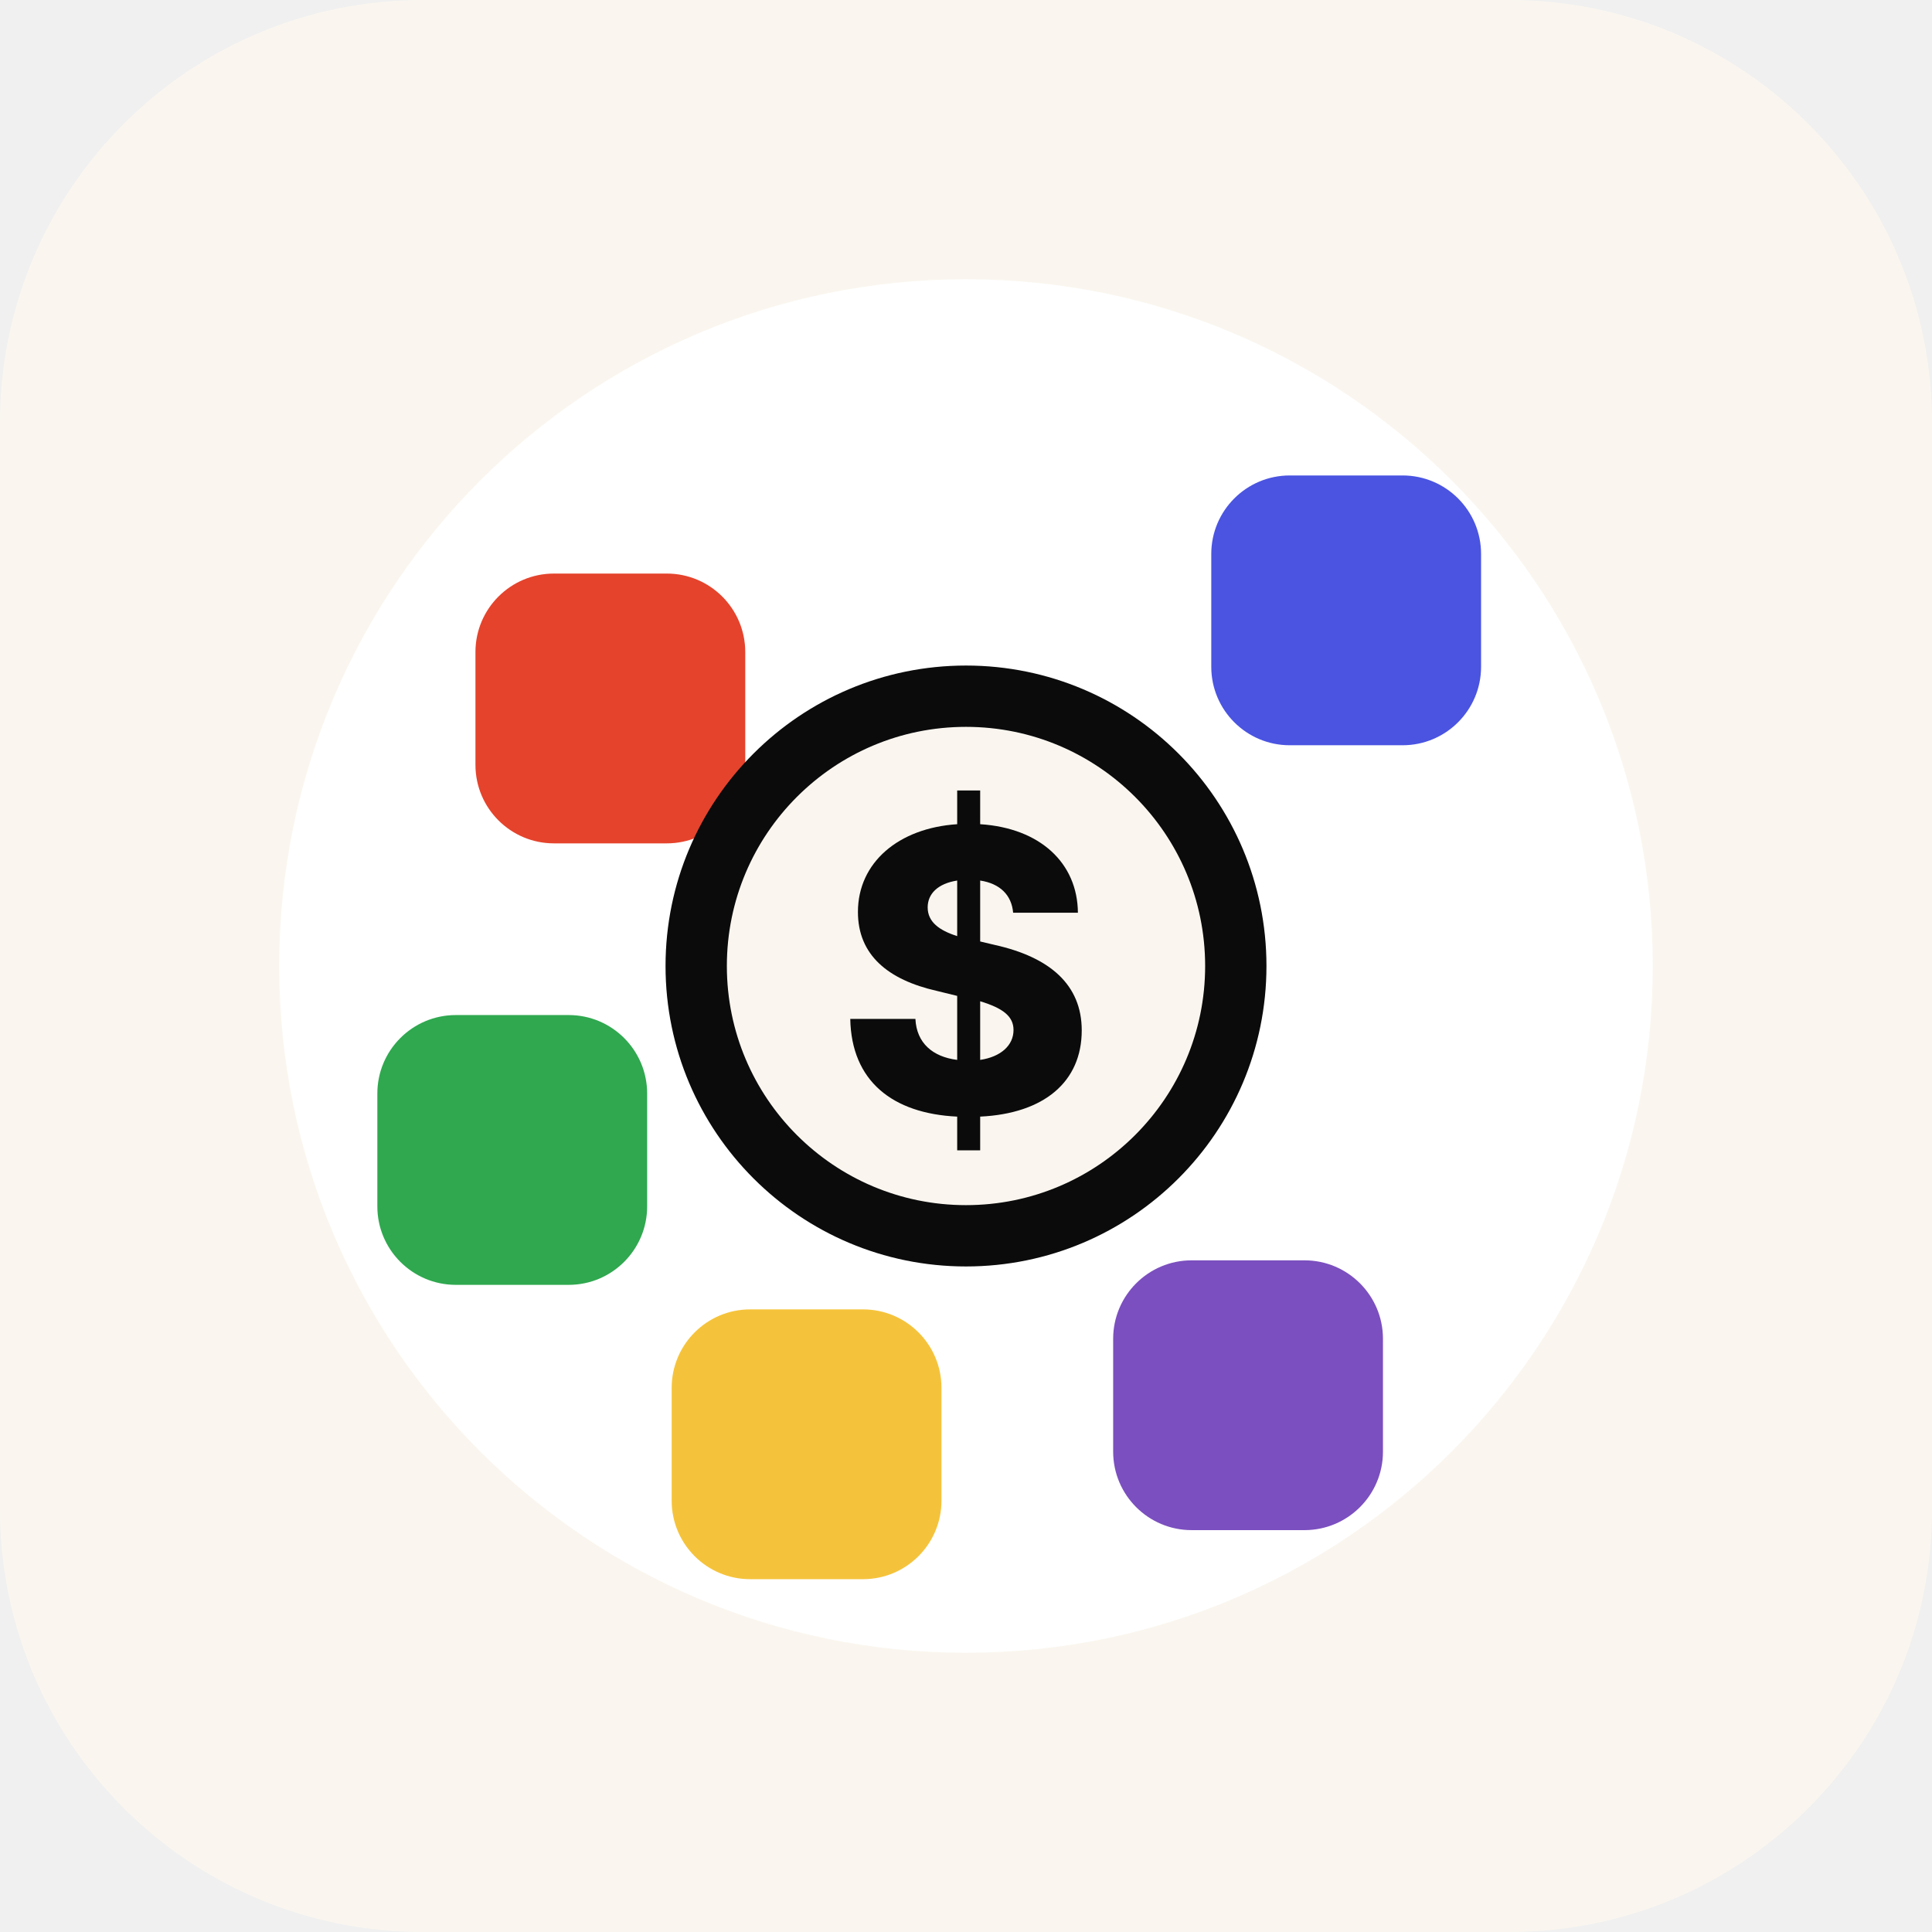
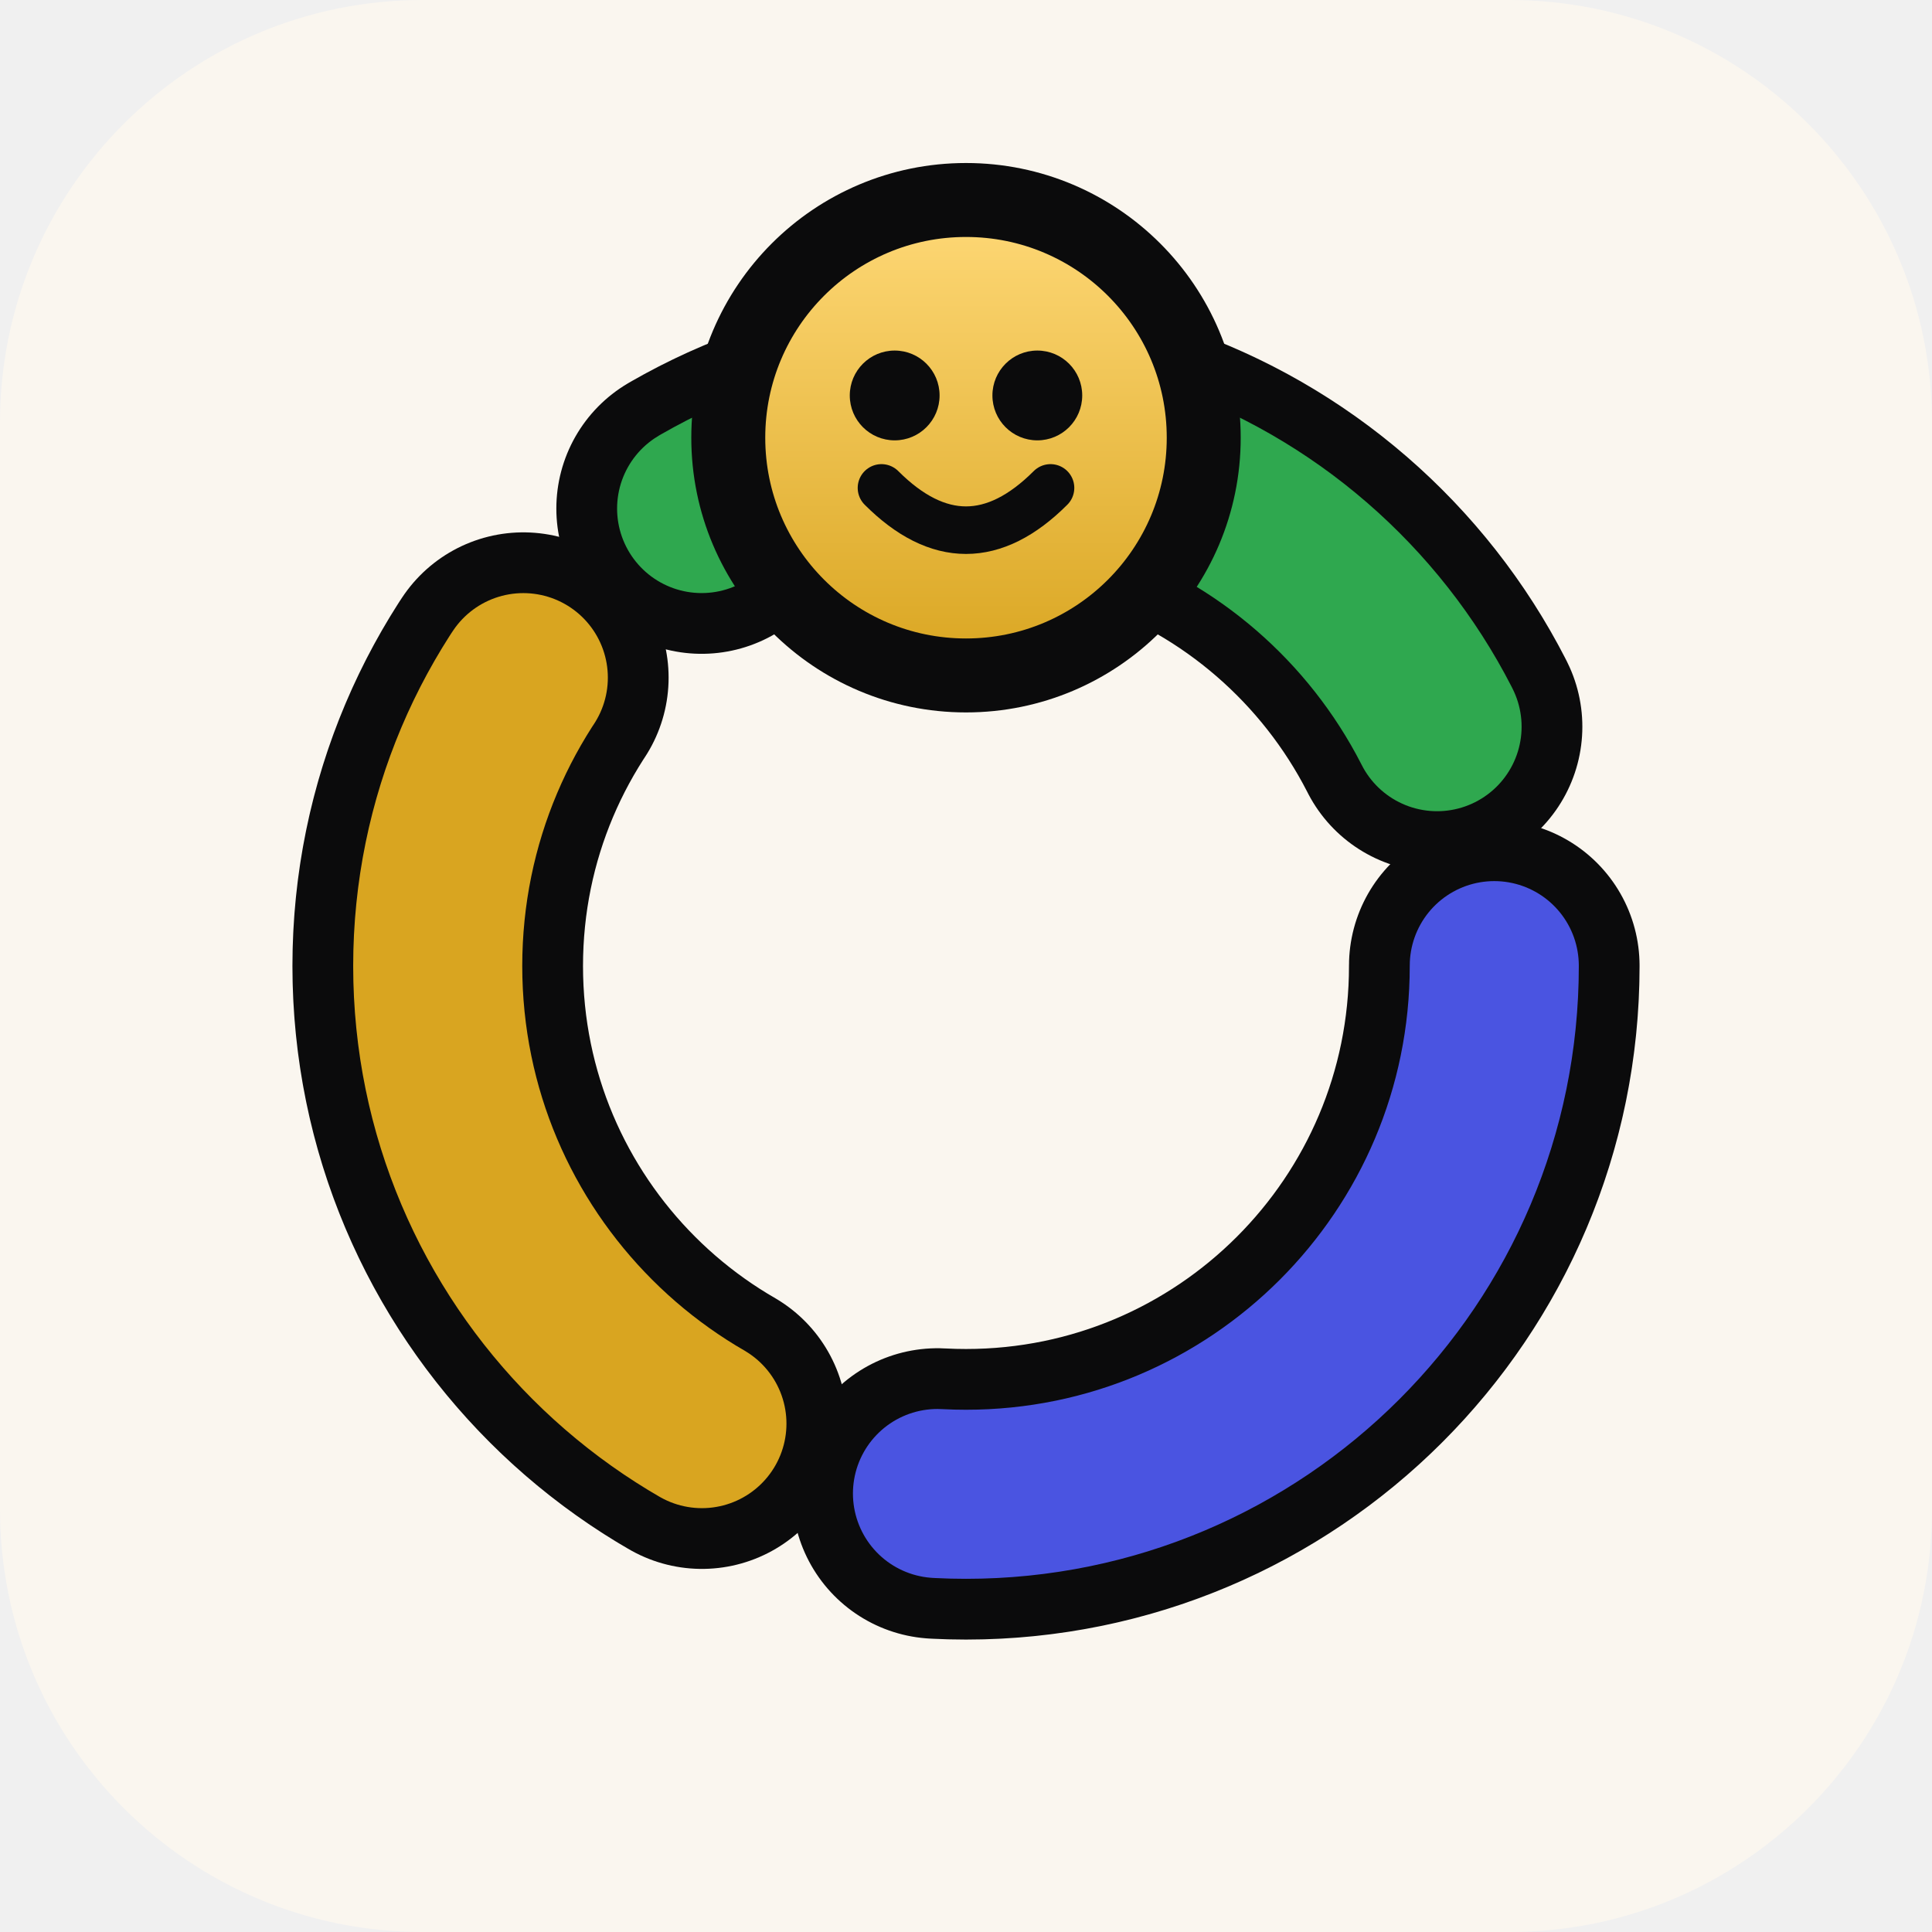
<svg xmlns="http://www.w3.org/2000/svg" width="64" height="64" viewBox="0 0 64 64">
+   <defs>
+     <linearGradient id="susuCoinFace" x1="0" y1="0" x2="0" y2="1">
+       <stop offset="0%" stop-color="#FFD978" />
+       <stop offset="100%" stop-color="#D9A520" />
+     </linearGradient>
+   </defs>
  <rect width="64" height="64" rx="14" fill="#FAF6EF" />
-   <g transform="translate(6 6) scale(0.8125)">
-     <circle cx="32" cy="32" r="28" fill="#FFFFFF" />
-     <rect x="42" y="12" width="11" height="11" rx="3.2" fill="#4A54E1" />
-     <rect x="12" y="16" width="11" height="11" rx="3.2" fill="#E5432C" />
-     <rect x="8" y="34" width="11" height="11" rx="3.2" fill="#2FA84F" />
-     <rect x="20" y="46" width="11" height="11" rx="3.2" fill="#F5C33B" />
-     <rect x="38" y="44" width="11" height="11" rx="3.2" fill="#7B4FBF" />
-     <circle cx="32" cy="32" r="11" fill="#FAF6EF" stroke="#0B0B0C" stroke-width="2.5" />
-     <text x="32" y="38" text-anchor="middle" font-family="Inter, Helvetica, Arial, sans-serif" font-weight="800" font-size="16" fill="#0B0B0C">$</text>
+   <g transform="translate(4 4) scale(0.875)">
+     <g fill="none" stroke-linecap="round">
+       <circle cx="32" cy="32" r="20" stroke="#0B0B0C" stroke-width="11" stroke-dasharray="32.5 93.164" />
+       <circle cx="32" cy="32" r="20" stroke="#4A54E1" stroke-width="6.4" stroke-dasharray="32.5 93.164" />
+       <circle cx="32" cy="32" r="20" stroke="#0B0B0C" stroke-width="11" stroke-dasharray="32.5 93.164" stroke-dashoffset="-41.888" />
+       <circle cx="32" cy="32" r="20" stroke="#D9A520" stroke-width="6.4" stroke-dasharray="32.5 93.164" stroke-dashoffset="-41.888" />
+       <circle cx="32" cy="32" r="20" stroke="#0B0B0C" stroke-width="11" stroke-dasharray="32.5 93.164" stroke-dashoffset="-83.776" />
+       <circle cx="32" cy="32" r="20" stroke="#2FA84F" stroke-width="6.4" stroke-dasharray="32.5 93.164" stroke-dashoffset="-83.776" />
+     </g>
+     <circle cx="32" cy="12" r="9" fill="url(#susuCoinFace)" stroke="#0B0B0C" stroke-width="2.8" />
+     <circle cx="29.3" cy="10.4" r="1.7" fill="#0B0B0C" />
+     <circle cx="34.7" cy="10.4" r="1.7" fill="#0B0B0C" />
+     <path d="M28.8 13.9 Q32 17.1 35.2 13.9" fill="none" stroke="#0B0B0C" stroke-width="1.8" stroke-linecap="round" />
  </g>
</svg>
